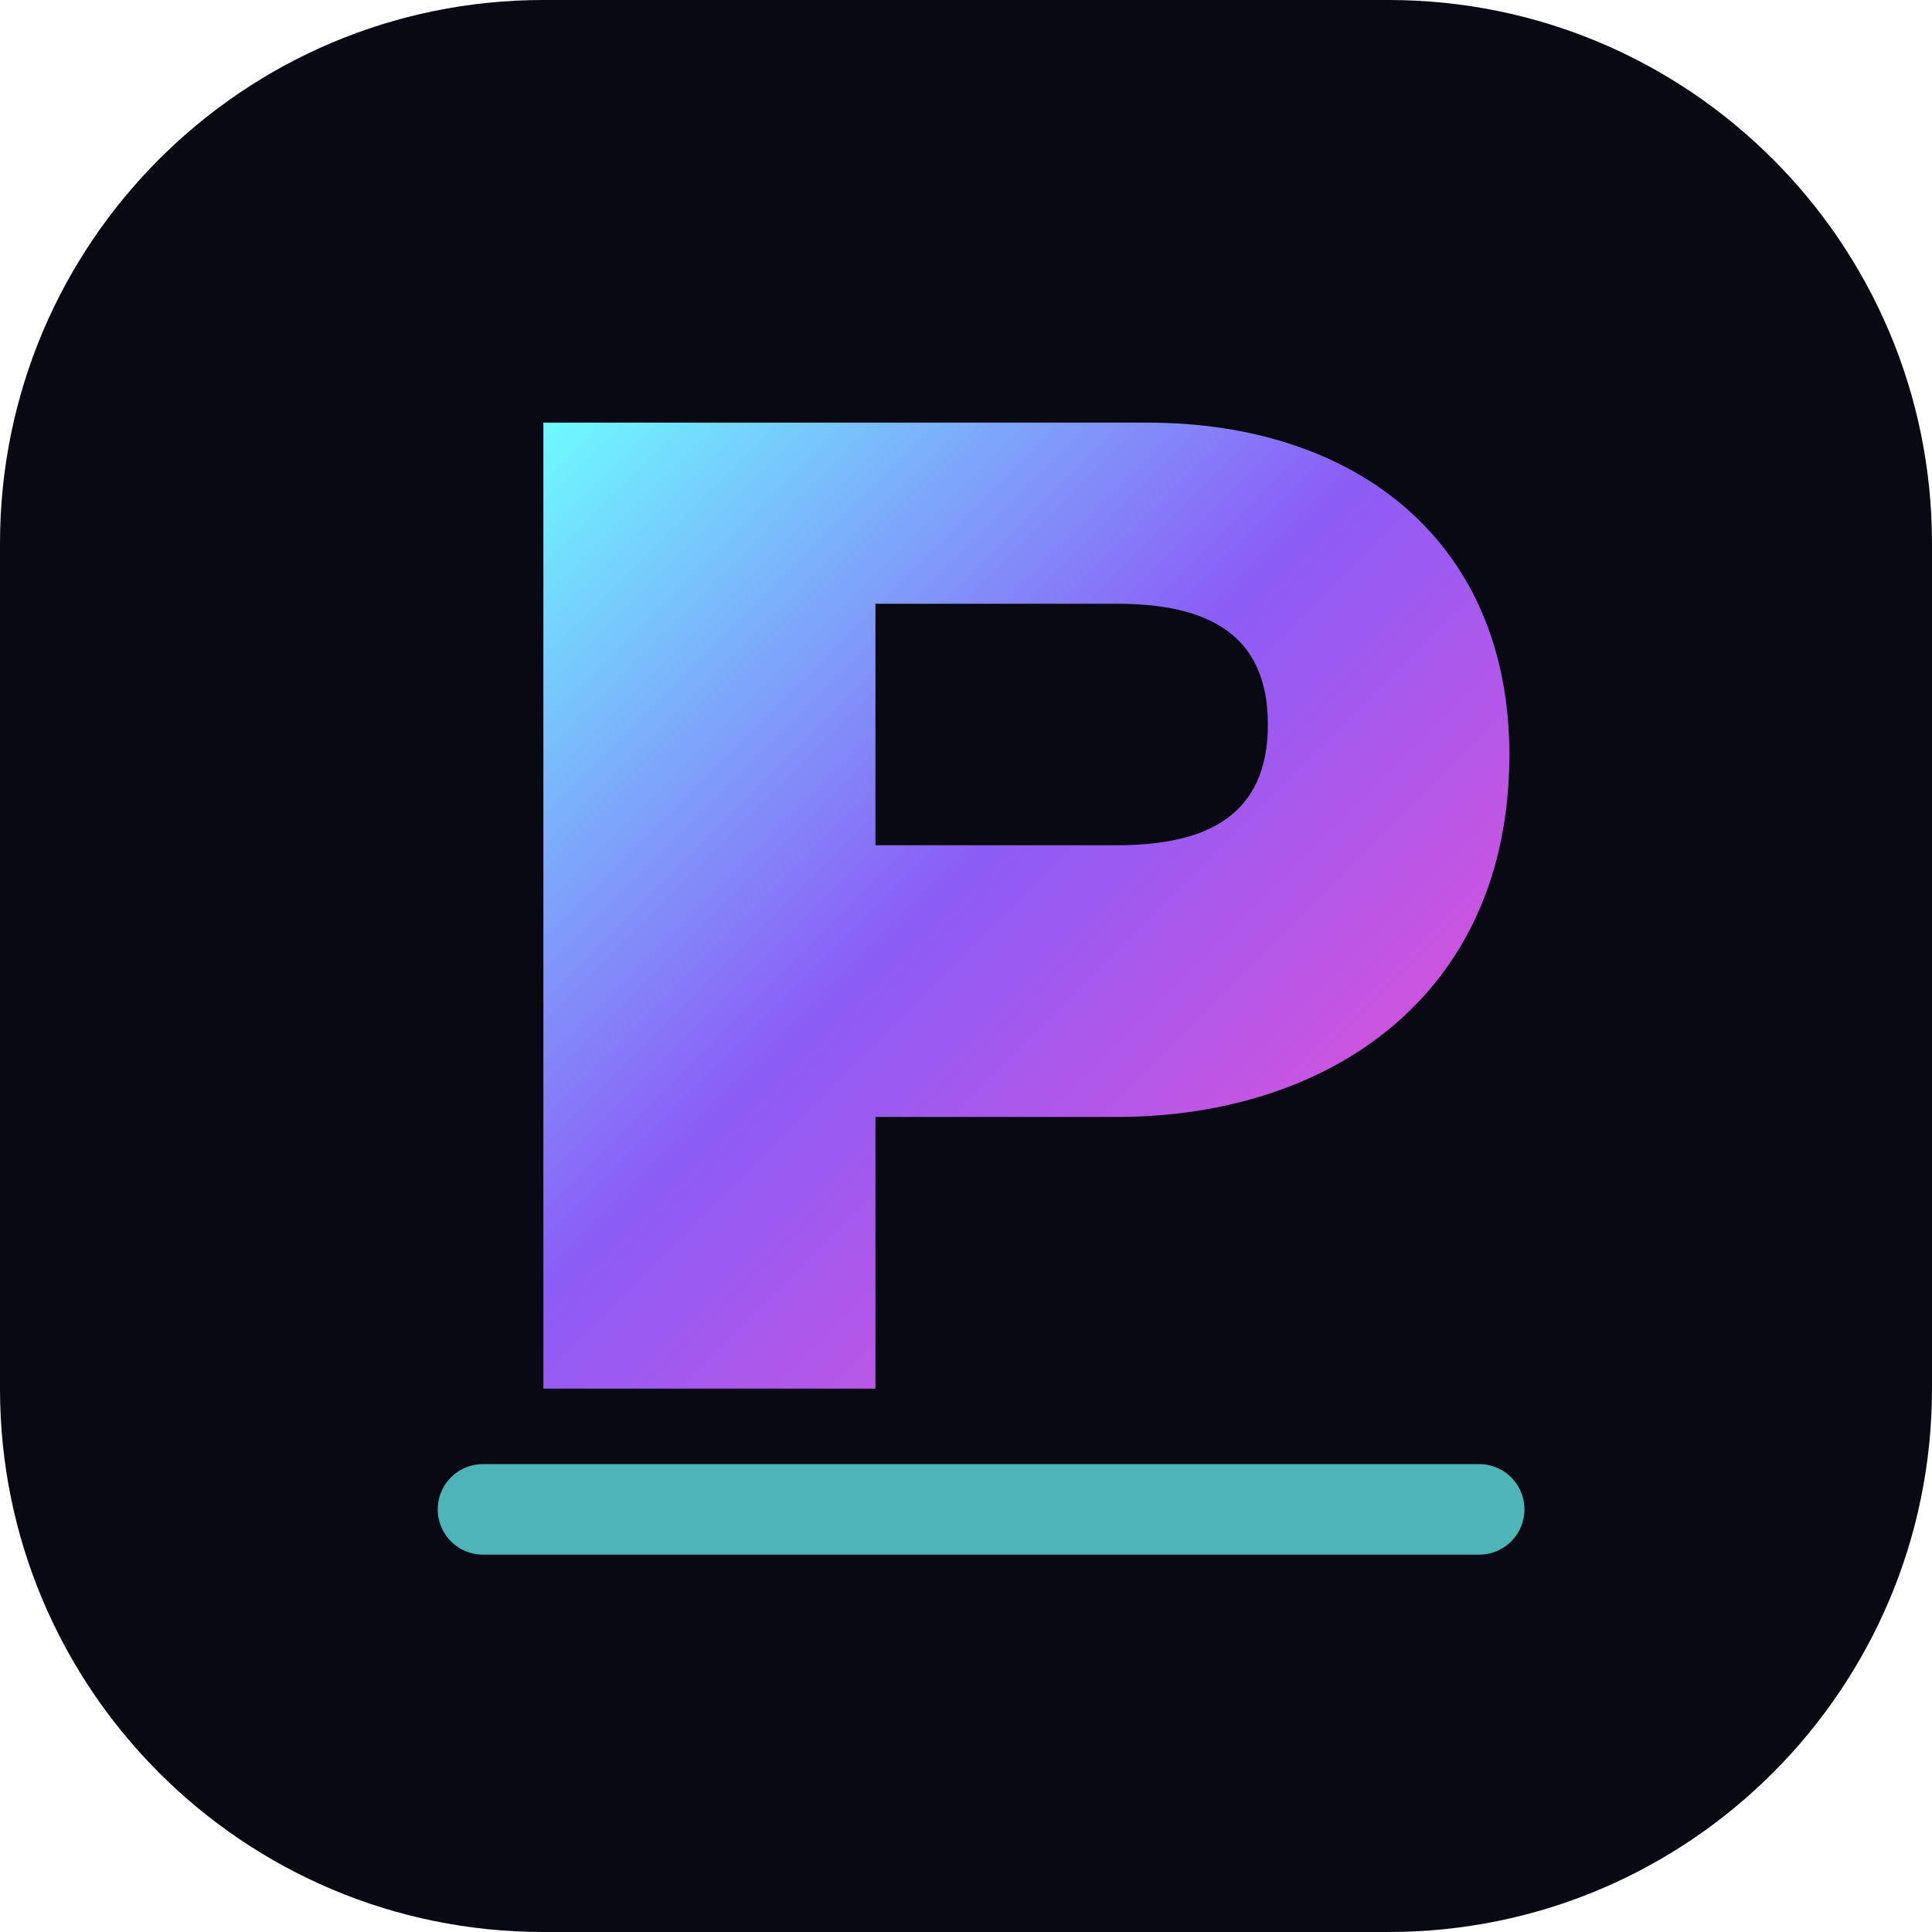
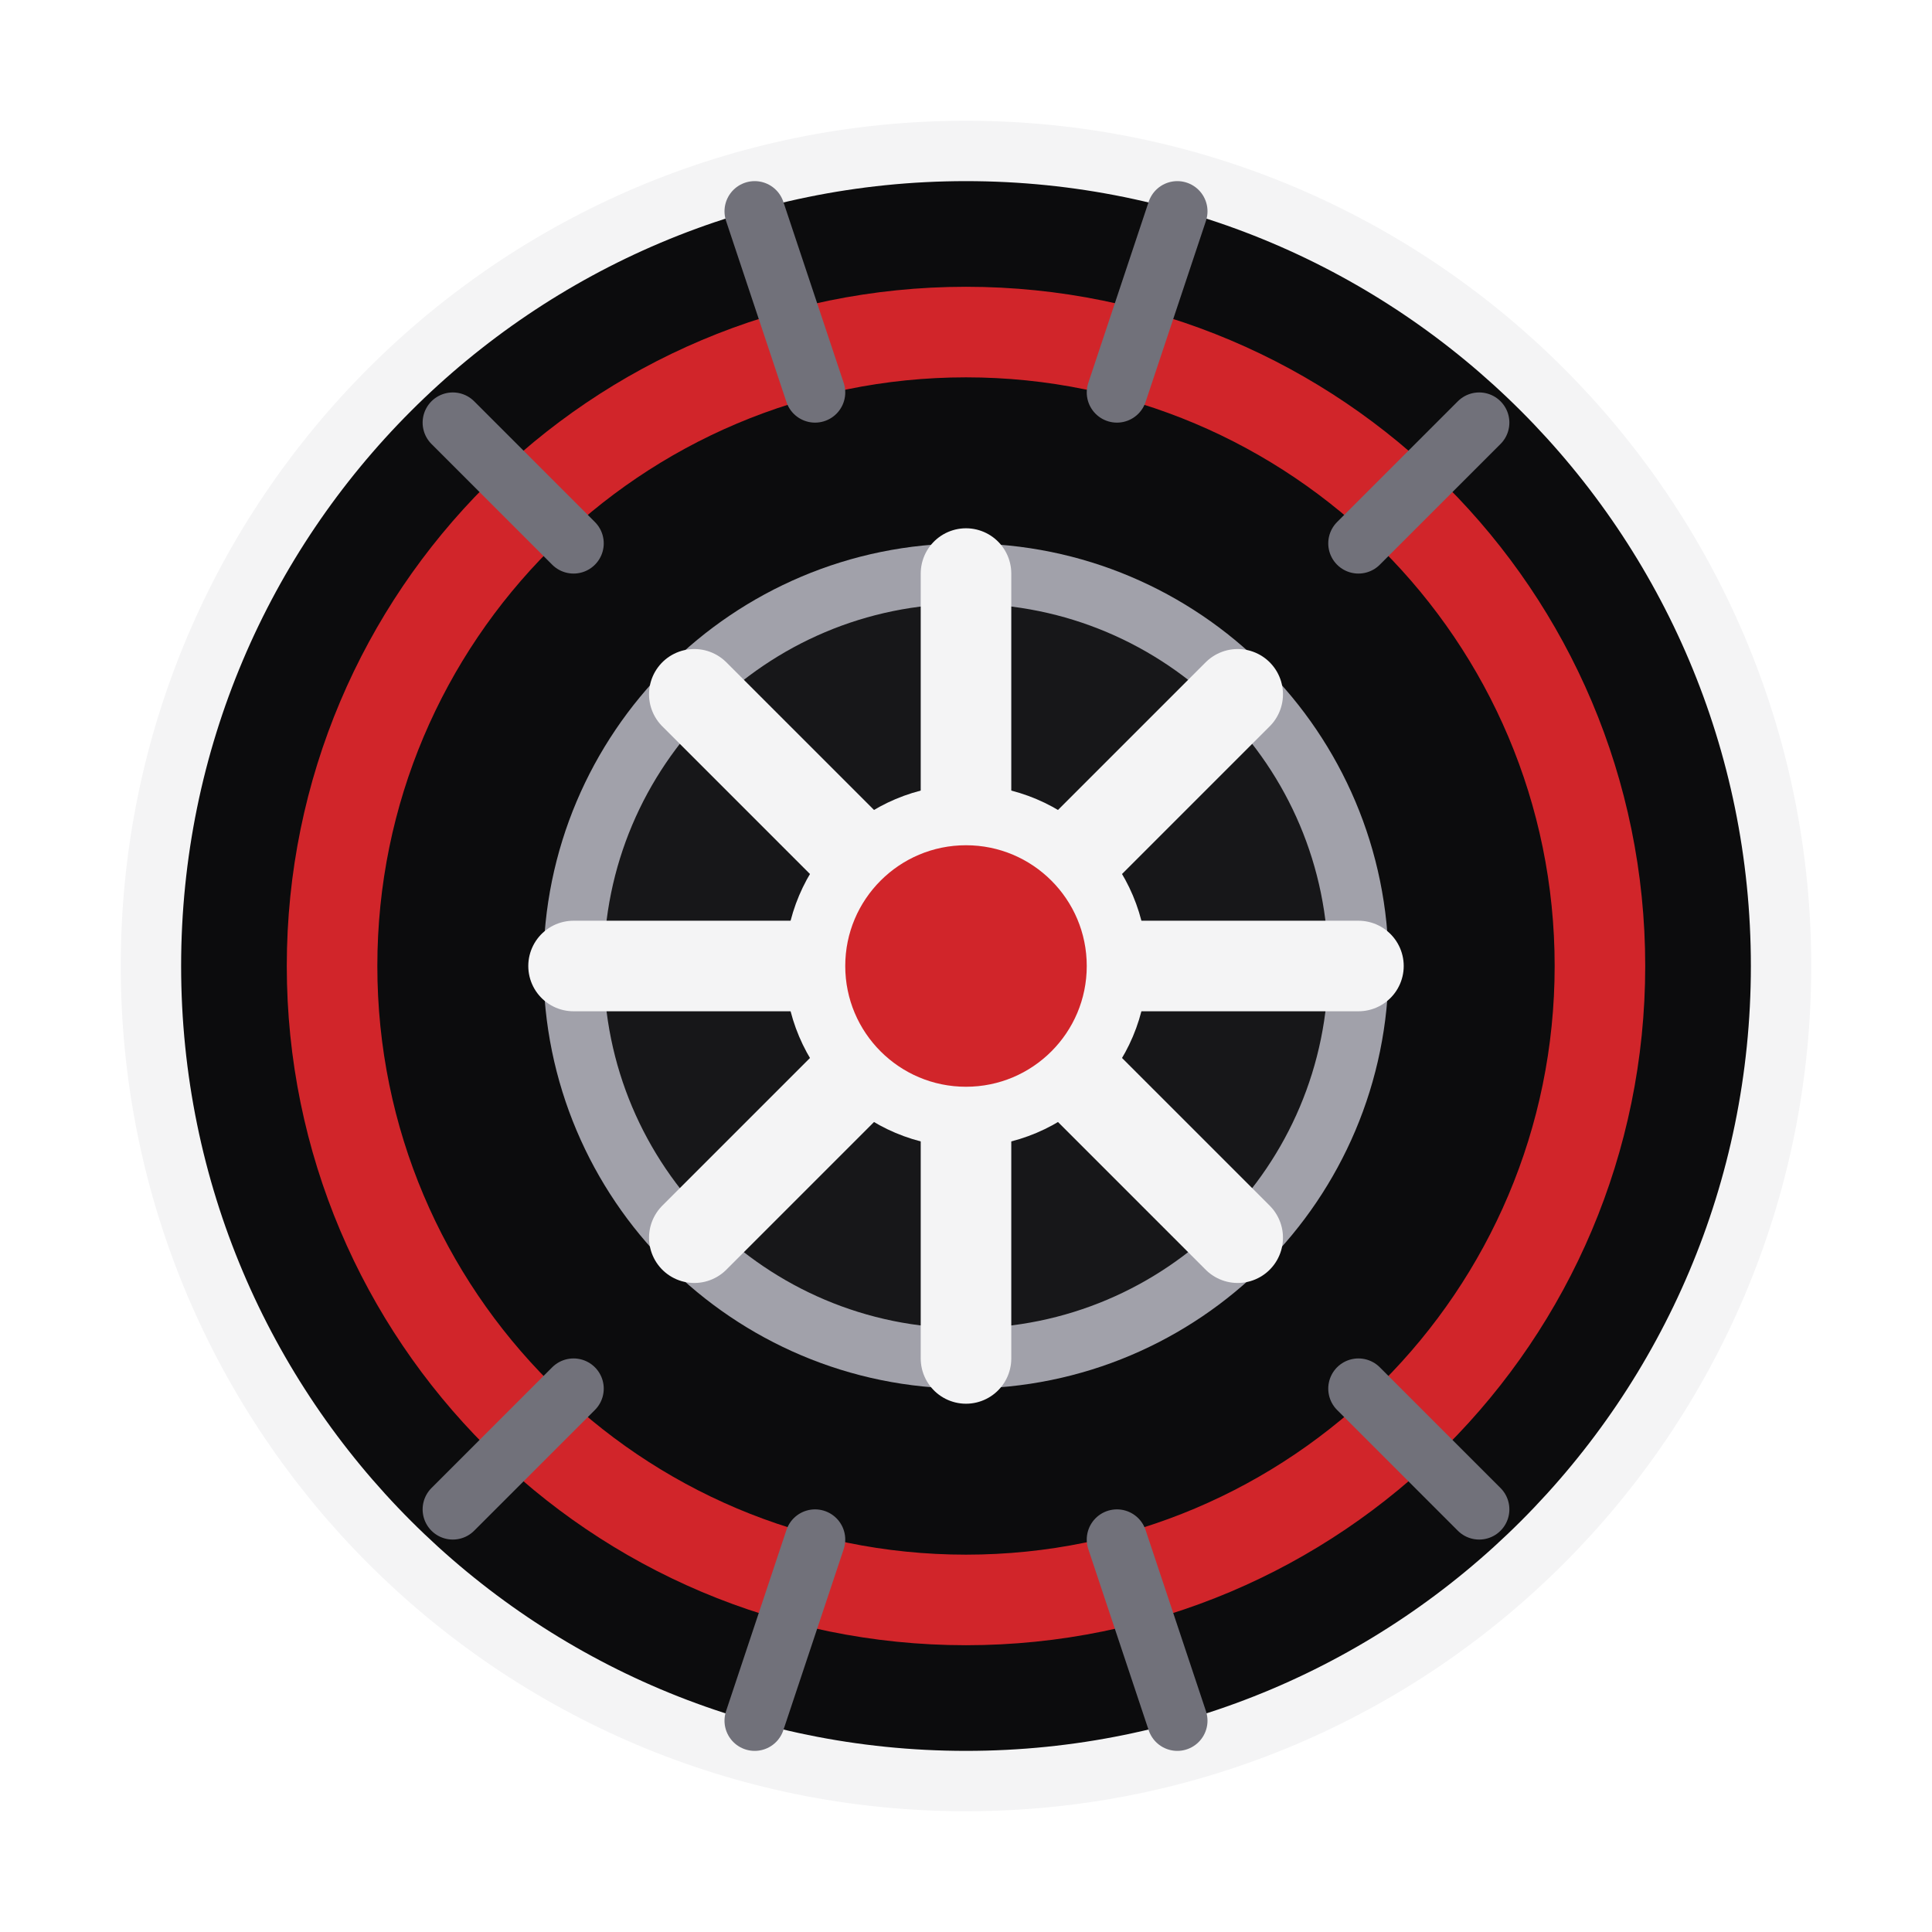
<svg xmlns="http://www.w3.org/2000/svg" viewBox="0 0 64 64">
-   <defs>
-     <linearGradient id="g" x1="0" x2="1" y1="0" y2="1">
-       <stop stop-color="#6dfcff" />
-       <stop offset=".45" stop-color="#8b5cf6" />
-       <stop offset="1" stop-color="#ff4ecd" />
-     </linearGradient>
-   </defs>
-   <rect width="64" height="64" rx="18" fill="#080912" />
-   <path d="M18 46V14h20c7 0 12 4 12 11 0 8-6 12-13 12H29v9H18Zm11-18h8c3 0 5-1 5-4s-2-4-5-4h-8v8Z" fill="url(#g)" />
-   <path d="M16 50h33" stroke="#6dfcff" stroke-width="3" stroke-linecap="round" opacity=".7" />
+   <circle cx="32" cy="32" r="27" fill="#0c0c0d" stroke="#f4f4f5" stroke-width="2" />
+   <circle cx="32" cy="32" r="21" fill="none" stroke="#d1252a" stroke-width="3" />
+   <circle cx="32" cy="32" r="13" fill="#171719" stroke="#a1a1aa" stroke-width="2" />
+   <g stroke="#f4f4f5" stroke-width="3" stroke-linecap="round">
+     <path d="M32 19v8M32 37v8M19 32h8M37 32h8" />
+     <path d="m23 23 6 6M35 35l6 6M41 23l-6 6M29 35l-6 6" />
+   </g>
+   <circle cx="32" cy="32" r="5" fill="#d1252a" stroke="#f4f4f5" stroke-width="2" />
+   <g stroke="#71717a" stroke-width="2" stroke-linecap="round">
+     <path d="M15 14l4 4M25 7l2 6M39 7l-2 6M49 14l-4 4" />
+     <path d="M15 50l4-4M25 57l2-6M39 57l-2-6M49 50l-4-4" />
+   </g>
</svg>
